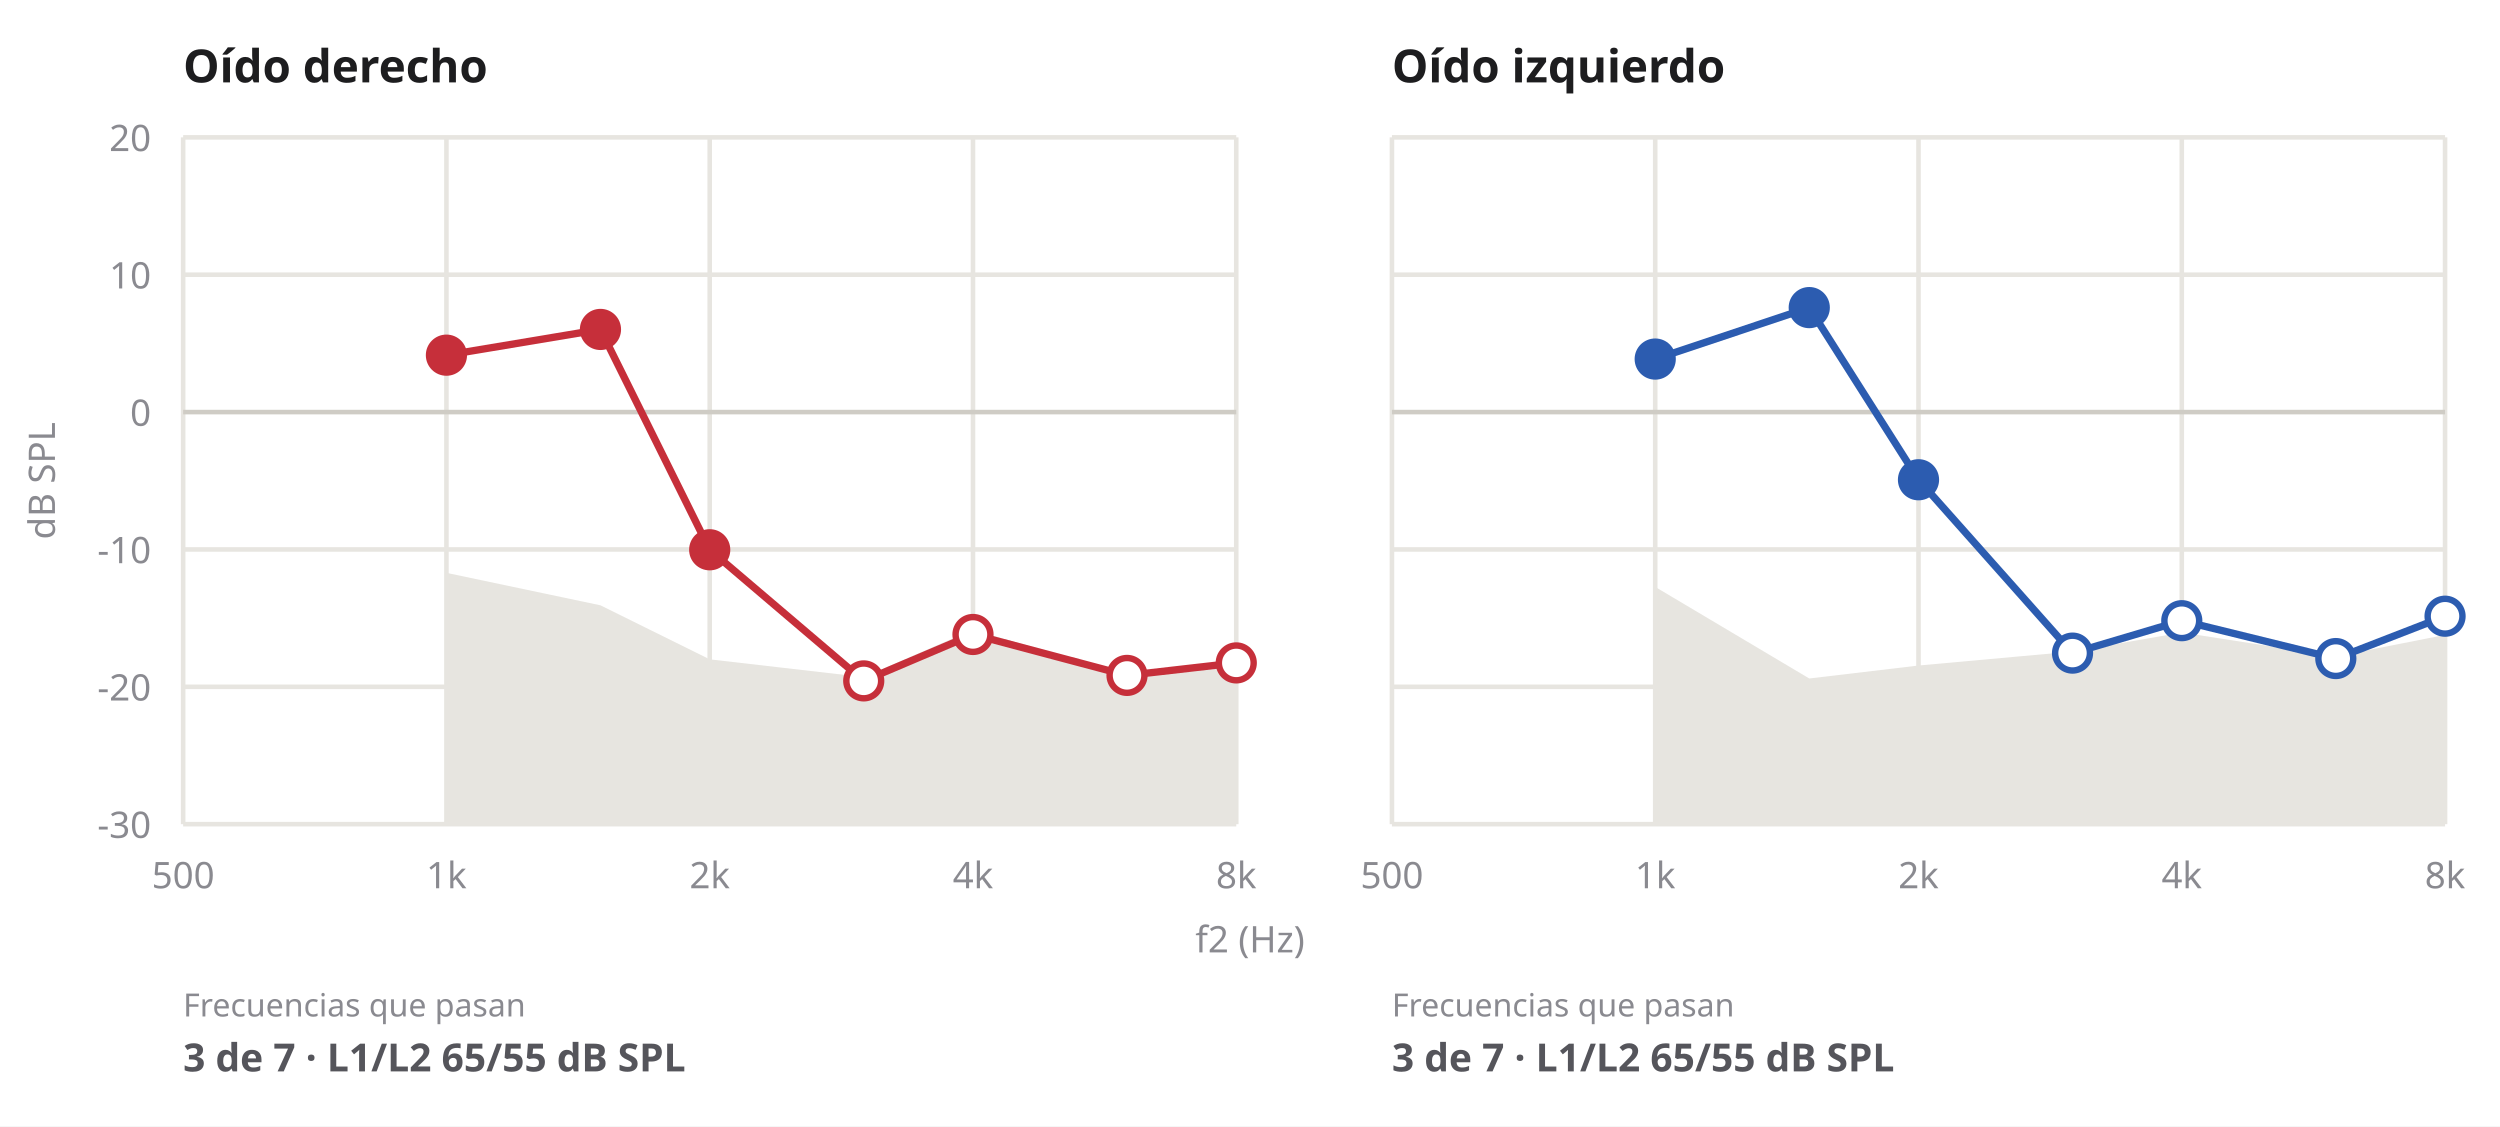
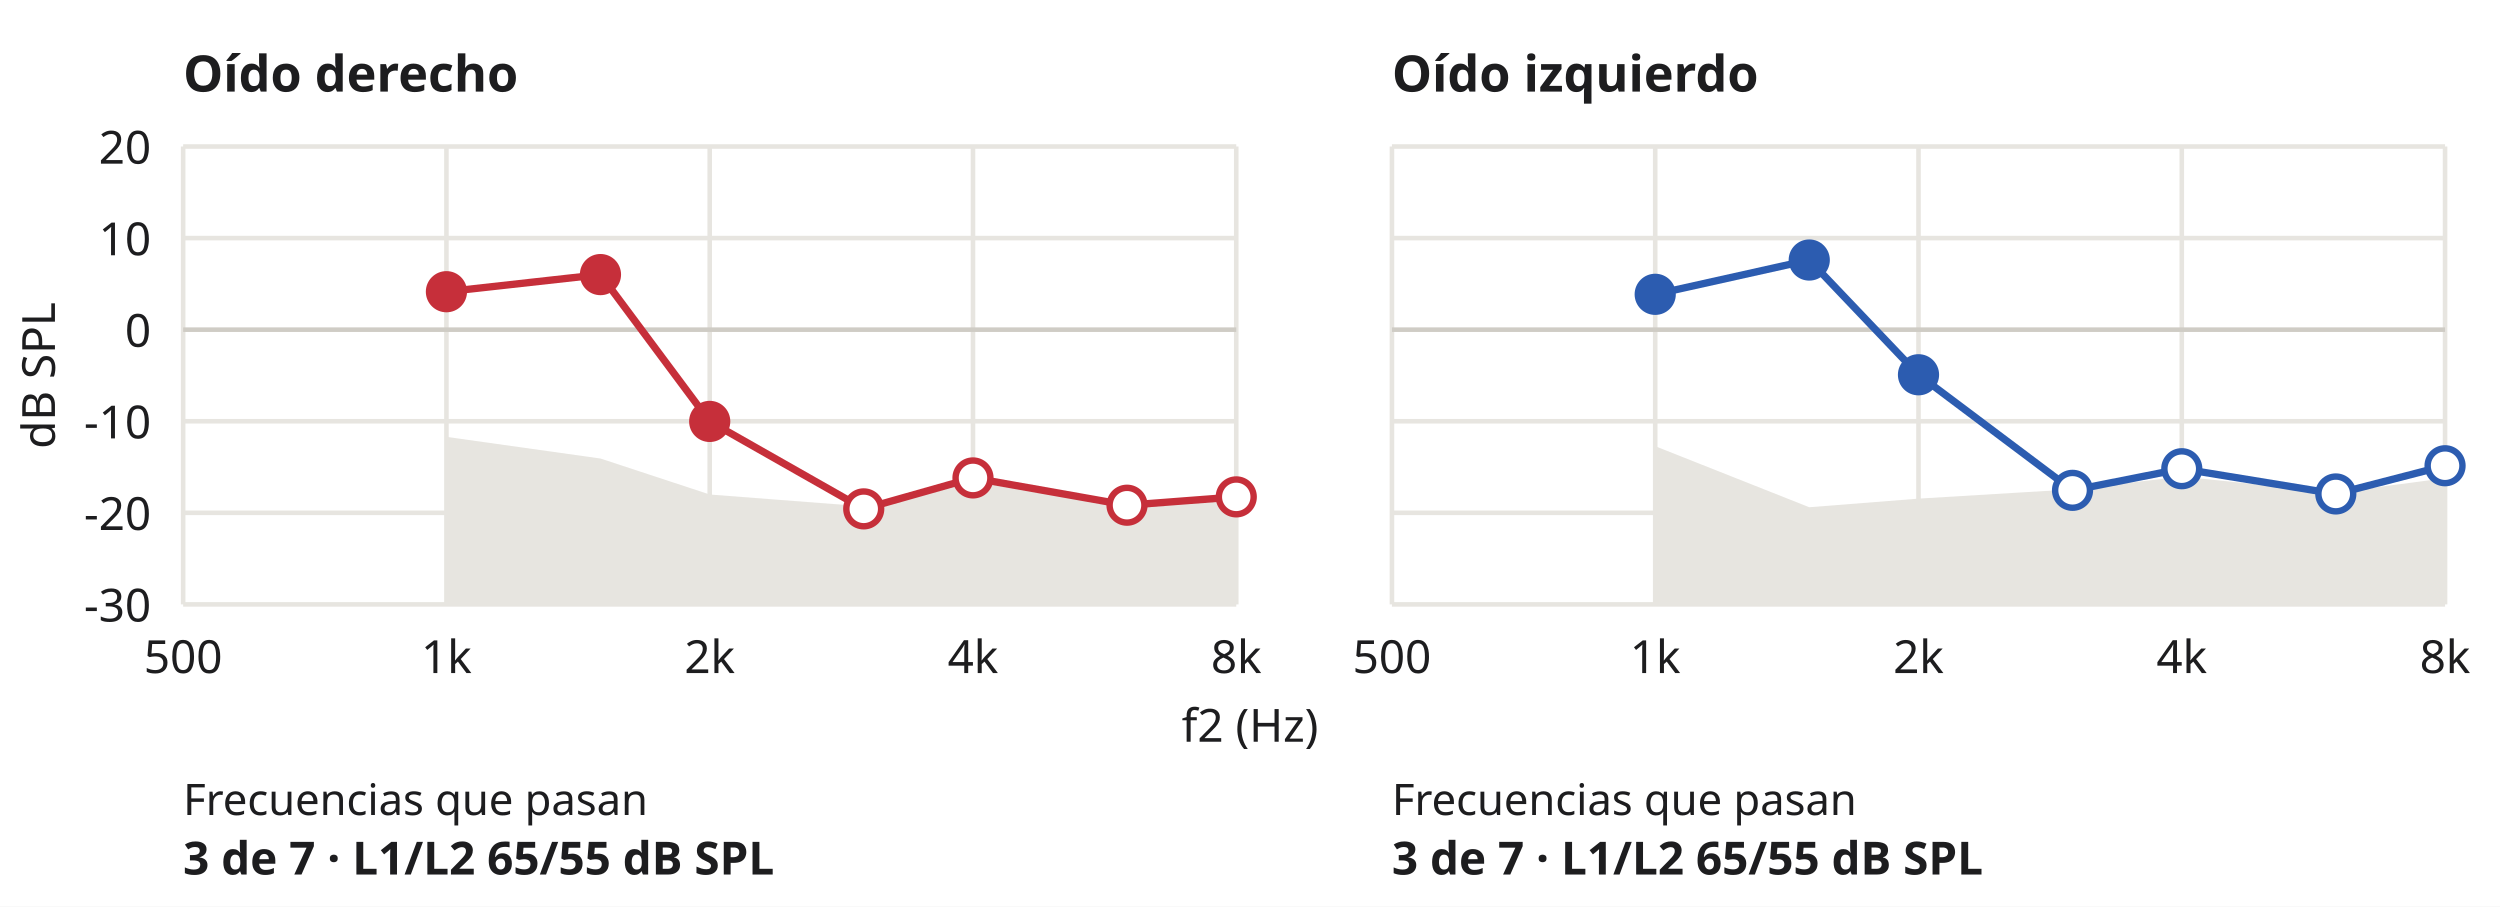
- <svg xmlns="http://www.w3.org/2000/svg" viewBox="0 0 546 246" width="546" height="246" font-family="'Plus Jakarta Sans', sans-serif">
+ <svg xmlns="http://www.w3.org/2000/svg" viewBox="0 0 546 198" width="546" height="198" font-family="'Plus Jakarta Sans', sans-serif">
  <rect width="100%" height="100%" fill="#ffffff" />
-   <line x1="40" y1="30" x2="40" y2="180" stroke="#e7e5e0" stroke-width="1" />
-   <text x="40" y="194" font-size="8" fill="#8a8a90" text-anchor="middle" font-weight="400">500</text>
-   <line x1="97.5" y1="30" x2="97.5" y2="180" stroke="#e7e5e0" stroke-width="1" />
-   <text x="97.5" y="194" font-size="8" fill="#8a8a90" text-anchor="middle" font-weight="400">1k</text>
-   <line x1="155" y1="30" x2="155" y2="180" stroke="#e7e5e0" stroke-width="1" />
-   <text x="155" y="194" font-size="8" fill="#8a8a90" text-anchor="middle" font-weight="400">2k</text>
-   <line x1="212.5" y1="30" x2="212.5" y2="180" stroke="#e7e5e0" stroke-width="1" />
-   <text x="212.5" y="194" font-size="8" fill="#8a8a90" text-anchor="middle" font-weight="400">4k</text>
-   <line x1="270" y1="30" x2="270" y2="180" stroke="#e7e5e0" stroke-width="1" />
-   <text x="270" y="194" font-size="8" fill="#8a8a90" text-anchor="middle" font-weight="400">8k</text>
-   <line x1="40" y1="180" x2="270" y2="180" stroke="#e7e5e0" stroke-width="1" />
-   <text x="33" y="183" font-size="8" fill="#8a8a90" text-anchor="end" font-weight="400">-30</text>
-   <line x1="40" y1="150" x2="270" y2="150" stroke="#e7e5e0" stroke-width="1" />
-   <text x="33" y="153" font-size="8" fill="#8a8a90" text-anchor="end" font-weight="400">-20</text>
-   <line x1="40" y1="120" x2="270" y2="120" stroke="#e7e5e0" stroke-width="1" />
-   <text x="33" y="123" font-size="8" fill="#8a8a90" text-anchor="end" font-weight="400">-10</text>
-   <line x1="40" y1="90" x2="270" y2="90" stroke="#cfccc5" stroke-width="1" />
-   <text x="33" y="93" font-size="8" fill="#8a8a90" text-anchor="end" font-weight="400">0</text>
-   <line x1="40" y1="60" x2="270" y2="60" stroke="#e7e5e0" stroke-width="1" />
-   <text x="33" y="63" font-size="8" fill="#8a8a90" text-anchor="end" font-weight="400">10</text>
-   <line x1="40" y1="30" x2="270" y2="30" stroke="#e7e5e0" stroke-width="1" />
-   <text x="33" y="33" font-size="8" fill="#8a8a90" text-anchor="end" font-weight="400">20</text>
-   <text x="40" y="18" font-size="10" fill="#1d1d1f" text-anchor="start" font-weight="600">Oído derecho</text>
-   <path d="M97.50,125.11 L131.14,132.20 L155.00,144.00 L188.64,147.88 L212.50,137.52 L246.14,147.50 L270.00,145.77 L270.00,180.00 L97.50,180.00 Z" fill="#e7e5e0" stroke="none" />
-   <path d="M97.5,77.57 L131.14,71.95 L155,120.07 L188.64,148.71 L212.5,138.57 L246.14,147.51 L270,144.78" fill="none" stroke="#c62f3a" stroke-width="1.6" stroke-opacity="1.0" stroke-linejoin="round" stroke-linecap="round" />
-   <circle cx="97.5" cy="77.57" r="3.8" fill="#c62f3a" stroke="#c62f3a" stroke-width="1.4" />
-   <circle cx="131.14" cy="71.95" r="3.8" fill="#c62f3a" stroke="#c62f3a" stroke-width="1.4" />
-   <circle cx="155" cy="120.07" r="3.8" fill="#c62f3a" stroke="#c62f3a" stroke-width="1.4" />
-   <circle cx="188.64" cy="148.71" r="3.8" fill="#ffffff" stroke="#c62f3a" stroke-width="1.4" />
-   <circle cx="212.5" cy="138.57" r="3.8" fill="#ffffff" stroke="#c62f3a" stroke-width="1.4" />
-   <circle cx="246.14" cy="147.51" r="3.8" fill="#ffffff" stroke="#c62f3a" stroke-width="1.4" />
-   <circle cx="270" cy="144.78" r="3.8" fill="#ffffff" stroke="#c62f3a" stroke-width="1.4" />
-   <text x="40" y="222" font-size="7" fill="#8a8a90" text-anchor="start" font-weight="400">Frecuencias que pasan</text>
-   <text x="40" y="234" font-size="8.5" fill="#55555b" text-anchor="start" font-weight="600">3 de 7  ·  L1/L2 65/55 dB SPL</text>
-   <line x1="304" y1="30" x2="304" y2="180" stroke="#e7e5e0" stroke-width="1" />
-   <text x="304" y="194" font-size="8" fill="#8a8a90" text-anchor="middle" font-weight="400">500</text>
-   <line x1="361.5" y1="30" x2="361.5" y2="180" stroke="#e7e5e0" stroke-width="1" />
-   <text x="361.5" y="194" font-size="8" fill="#8a8a90" text-anchor="middle" font-weight="400">1k</text>
-   <line x1="419" y1="30" x2="419" y2="180" stroke="#e7e5e0" stroke-width="1" />
-   <text x="419" y="194" font-size="8" fill="#8a8a90" text-anchor="middle" font-weight="400">2k</text>
-   <line x1="476.5" y1="30" x2="476.5" y2="180" stroke="#e7e5e0" stroke-width="1" />
-   <text x="476.5" y="194" font-size="8" fill="#8a8a90" text-anchor="middle" font-weight="400">4k</text>
-   <line x1="534" y1="30" x2="534" y2="180" stroke="#e7e5e0" stroke-width="1" />
-   <text x="534" y="194" font-size="8" fill="#8a8a90" text-anchor="middle" font-weight="400">8k</text>
-   <line x1="304" y1="180" x2="534" y2="180" stroke="#e7e5e0" stroke-width="1" />
-   <line x1="304" y1="150" x2="534" y2="150" stroke="#e7e5e0" stroke-width="1" />
-   <line x1="304" y1="120" x2="534" y2="120" stroke="#e7e5e0" stroke-width="1" />
-   <line x1="304" y1="90" x2="534" y2="90" stroke="#cfccc5" stroke-width="1" />
-   <line x1="304" y1="60" x2="534" y2="60" stroke="#e7e5e0" stroke-width="1" />
-   <line x1="304" y1="30" x2="534" y2="30" stroke="#e7e5e0" stroke-width="1" />
-   <text x="304" y="18" font-size="10" fill="#1d1d1f" text-anchor="start" font-weight="600">Oído izquierdo</text>
-   <path d="M361.50,128.18 L395.14,148.18 L419.00,145.35 L452.64,142.30 L476.50,138.14 L510.14,143.37 L534.00,138.66 L534.00,180.00 L361.50,180.00 Z" fill="#e7e5e0" stroke="none" />
-   <path d="M361.5,78.42 L395.14,67.18 L419,104.78 L452.64,142.64 L476.5,135.56 L510.14,143.83 L534,134.58" fill="none" stroke="#2c5cb0" stroke-width="1.6" stroke-opacity="1.0" stroke-linejoin="round" stroke-linecap="round" />
-   <circle cx="361.5" cy="78.42" r="3.8" fill="#2c5cb0" stroke="#2c5cb0" stroke-width="1.4" />
-   <circle cx="395.14" cy="67.18" r="3.8" fill="#2c5cb0" stroke="#2c5cb0" stroke-width="1.4" />
-   <circle cx="419" cy="104.78" r="3.8" fill="#2c5cb0" stroke="#2c5cb0" stroke-width="1.4" />
-   <circle cx="452.64" cy="142.64" r="3.8" fill="#ffffff" stroke="#2c5cb0" stroke-width="1.4" />
-   <circle cx="476.5" cy="135.56" r="3.8" fill="#ffffff" stroke="#2c5cb0" stroke-width="1.4" />
-   <circle cx="510.14" cy="143.83" r="3.8" fill="#ffffff" stroke="#2c5cb0" stroke-width="1.4" />
-   <circle cx="534" cy="134.58" r="3.8" fill="#ffffff" stroke="#2c5cb0" stroke-width="1.4" />
-   <text x="304" y="222" font-size="7" fill="#8a8a90" text-anchor="start" font-weight="400">Frecuencias que pasan</text>
-   <text x="304" y="234" font-size="8.5" fill="#55555b" text-anchor="start" font-weight="600">3 de 7  ·  L1/L2 65/55 dB SPL</text>
-   <text x="273" y="208" font-size="8" fill="#8a8a90" text-anchor="middle" font-weight="400">f2 (Hz)</text>
-   <text x="12" y="105" font-size="8" fill="#8a8a90" text-anchor="middle" font-weight="400" transform="rotate(-90 12 105.0)">dB SPL</text>
+   <line x1="40" y1="32" x2="40" y2="132" stroke="#e7e5e0" stroke-width="1" />
+   <text x="40" y="147" font-size="10" fill="#1d1d1f" text-anchor="middle" font-weight="400">500</text>
+   <line x1="97.5" y1="32" x2="97.5" y2="132" stroke="#e7e5e0" stroke-width="1" />
+   <text x="97.5" y="147" font-size="10" fill="#1d1d1f" text-anchor="middle" font-weight="400">1k</text>
+   <line x1="155" y1="32" x2="155" y2="132" stroke="#e7e5e0" stroke-width="1" />
+   <text x="155" y="147" font-size="10" fill="#1d1d1f" text-anchor="middle" font-weight="400">2k</text>
+   <line x1="212.5" y1="32" x2="212.5" y2="132" stroke="#e7e5e0" stroke-width="1" />
+   <text x="212.5" y="147" font-size="10" fill="#1d1d1f" text-anchor="middle" font-weight="400">4k</text>
+   <line x1="270" y1="32" x2="270" y2="132" stroke="#e7e5e0" stroke-width="1" />
+   <text x="270" y="147" font-size="10" fill="#1d1d1f" text-anchor="middle" font-weight="400">8k</text>
+   <line x1="40" y1="132" x2="270" y2="132" stroke="#e7e5e0" stroke-width="1" />
+   <text x="33" y="135.75" font-size="10" fill="#1d1d1f" text-anchor="end" font-weight="400">-30</text>
+   <line x1="40" y1="112" x2="270" y2="112" stroke="#e7e5e0" stroke-width="1" />
+   <text x="33" y="115.75" font-size="10" fill="#1d1d1f" text-anchor="end" font-weight="400">-20</text>
+   <line x1="40" y1="92" x2="270" y2="92" stroke="#e7e5e0" stroke-width="1" />
+   <text x="33" y="95.75" font-size="10" fill="#1d1d1f" text-anchor="end" font-weight="400">-10</text>
+   <line x1="40" y1="72" x2="270" y2="72" stroke="#cfccc5" stroke-width="1" />
+   <text x="33" y="75.75" font-size="10" fill="#1d1d1f" text-anchor="end" font-weight="400">0</text>
+   <line x1="40" y1="52" x2="270" y2="52" stroke="#e7e5e0" stroke-width="1" />
+   <text x="33" y="55.75" font-size="10" fill="#1d1d1f" text-anchor="end" font-weight="400">10</text>
+   <line x1="40" y1="32" x2="270" y2="32" stroke="#e7e5e0" stroke-width="1" />
+   <text x="33" y="35.75" font-size="10" fill="#1d1d1f" text-anchor="end" font-weight="400">20</text>
+   <text x="40" y="20" font-size="11" fill="#1d1d1f" text-anchor="start" font-weight="600">Oído derecho</text>
+   <path d="M97.50,95.41 L131.14,100.14 L155.00,108.00 L188.64,110.59 L212.50,103.68 L246.14,110.33 L270.00,109.18 L270.00,132.00 L97.50,132.00 Z" fill="#e7e5e0" stroke="none" />
+   <path d="M97.5,63.71 L131.14,59.97 L155,92.04 L188.64,111.14 L212.5,104.38 L246.14,110.34 L270,108.52" fill="none" stroke="#c62f3a" stroke-width="1.6" stroke-opacity="1.0" stroke-linejoin="round" stroke-linecap="round" />
+   <circle cx="97.5" cy="63.71" r="3.8" fill="#c62f3a" stroke="#c62f3a" stroke-width="1.4" />
+   <circle cx="131.14" cy="59.97" r="3.8" fill="#c62f3a" stroke="#c62f3a" stroke-width="1.4" />
+   <circle cx="155" cy="92.04" r="3.8" fill="#c62f3a" stroke="#c62f3a" stroke-width="1.4" />
+   <circle cx="188.64" cy="111.14" r="3.8" fill="#ffffff" stroke="#c62f3a" stroke-width="1.4" />
+   <circle cx="212.5" cy="104.38" r="3.8" fill="#ffffff" stroke="#c62f3a" stroke-width="1.4" />
+   <circle cx="246.14" cy="110.34" r="3.8" fill="#ffffff" stroke="#c62f3a" stroke-width="1.4" />
+   <circle cx="270" cy="108.52" r="3.8" fill="#ffffff" stroke="#c62f3a" stroke-width="1.4" />
+   <text x="40" y="178" font-size="9.5" fill="#1d1d1f" text-anchor="start" font-weight="400">Frecuencias que pasan</text>
+   <text x="40" y="191" font-size="10" fill="#1d1d1f" text-anchor="start" font-weight="600">3 de 7  ·  L1/L2 65/55 dB SPL</text>
+   <line x1="304" y1="32" x2="304" y2="132" stroke="#e7e5e0" stroke-width="1" />
+   <text x="304" y="147" font-size="10" fill="#1d1d1f" text-anchor="middle" font-weight="400">500</text>
+   <line x1="361.5" y1="32" x2="361.5" y2="132" stroke="#e7e5e0" stroke-width="1" />
+   <text x="361.5" y="147" font-size="10" fill="#1d1d1f" text-anchor="middle" font-weight="400">1k</text>
+   <line x1="419" y1="32" x2="419" y2="132" stroke="#e7e5e0" stroke-width="1" />
+   <text x="419" y="147" font-size="10" fill="#1d1d1f" text-anchor="middle" font-weight="400">2k</text>
+   <line x1="476.5" y1="32" x2="476.5" y2="132" stroke="#e7e5e0" stroke-width="1" />
+   <text x="476.5" y="147" font-size="10" fill="#1d1d1f" text-anchor="middle" font-weight="400">4k</text>
+   <line x1="534" y1="32" x2="534" y2="132" stroke="#e7e5e0" stroke-width="1" />
+   <text x="534" y="147" font-size="10" fill="#1d1d1f" text-anchor="middle" font-weight="400">8k</text>
+   <line x1="304" y1="132" x2="534" y2="132" stroke="#e7e5e0" stroke-width="1" />
+   <line x1="304" y1="112" x2="534" y2="112" stroke="#e7e5e0" stroke-width="1" />
+   <line x1="304" y1="92" x2="534" y2="92" stroke="#e7e5e0" stroke-width="1" />
+   <line x1="304" y1="72" x2="534" y2="72" stroke="#cfccc5" stroke-width="1" />
+   <line x1="304" y1="52" x2="534" y2="52" stroke="#e7e5e0" stroke-width="1" />
+   <line x1="304" y1="32" x2="534" y2="32" stroke="#e7e5e0" stroke-width="1" />
+   <text x="304" y="20" font-size="11" fill="#1d1d1f" text-anchor="start" font-weight="600">Oído izquierdo</text>
+   <path d="M361.50,97.45 L395.14,110.78 L419.00,108.90 L452.64,106.87 L476.50,104.09 L510.14,107.58 L534.00,104.44 L534.00,132.00 L361.50,132.00 Z" fill="#e7e5e0" stroke="none" />
+   <path d="M361.5,64.28 L395.14,56.79 L419,81.85 L452.64,107.09 L476.5,102.37 L510.14,107.88 L534,101.72" fill="none" stroke="#2c5cb0" stroke-width="1.6" stroke-opacity="1.0" stroke-linejoin="round" stroke-linecap="round" />
+   <circle cx="361.5" cy="64.28" r="3.8" fill="#2c5cb0" stroke="#2c5cb0" stroke-width="1.4" />
+   <circle cx="395.14" cy="56.79" r="3.8" fill="#2c5cb0" stroke="#2c5cb0" stroke-width="1.4" />
+   <circle cx="419" cy="81.85" r="3.8" fill="#2c5cb0" stroke="#2c5cb0" stroke-width="1.4" />
+   <circle cx="452.64" cy="107.09" r="3.8" fill="#ffffff" stroke="#2c5cb0" stroke-width="1.4" />
+   <circle cx="476.5" cy="102.37" r="3.8" fill="#ffffff" stroke="#2c5cb0" stroke-width="1.4" />
+   <circle cx="510.14" cy="107.88" r="3.8" fill="#ffffff" stroke="#2c5cb0" stroke-width="1.4" />
+   <circle cx="534" cy="101.72" r="3.8" fill="#ffffff" stroke="#2c5cb0" stroke-width="1.4" />
+   <text x="304" y="178" font-size="9.5" fill="#1d1d1f" text-anchor="start" font-weight="400">Frecuencias que pasan</text>
+   <text x="304" y="191" font-size="10" fill="#1d1d1f" text-anchor="start" font-weight="600">3 de 7  ·  L1/L2 65/55 dB SPL</text>
+   <text x="273" y="162" font-size="10" fill="#1d1d1f" text-anchor="middle" font-weight="400">f2 (Hz)</text>
+   <text x="12" y="82" font-size="10" fill="#1d1d1f" text-anchor="middle" font-weight="400" transform="rotate(-90 12 82.0)">dB SPL</text>
</svg>
